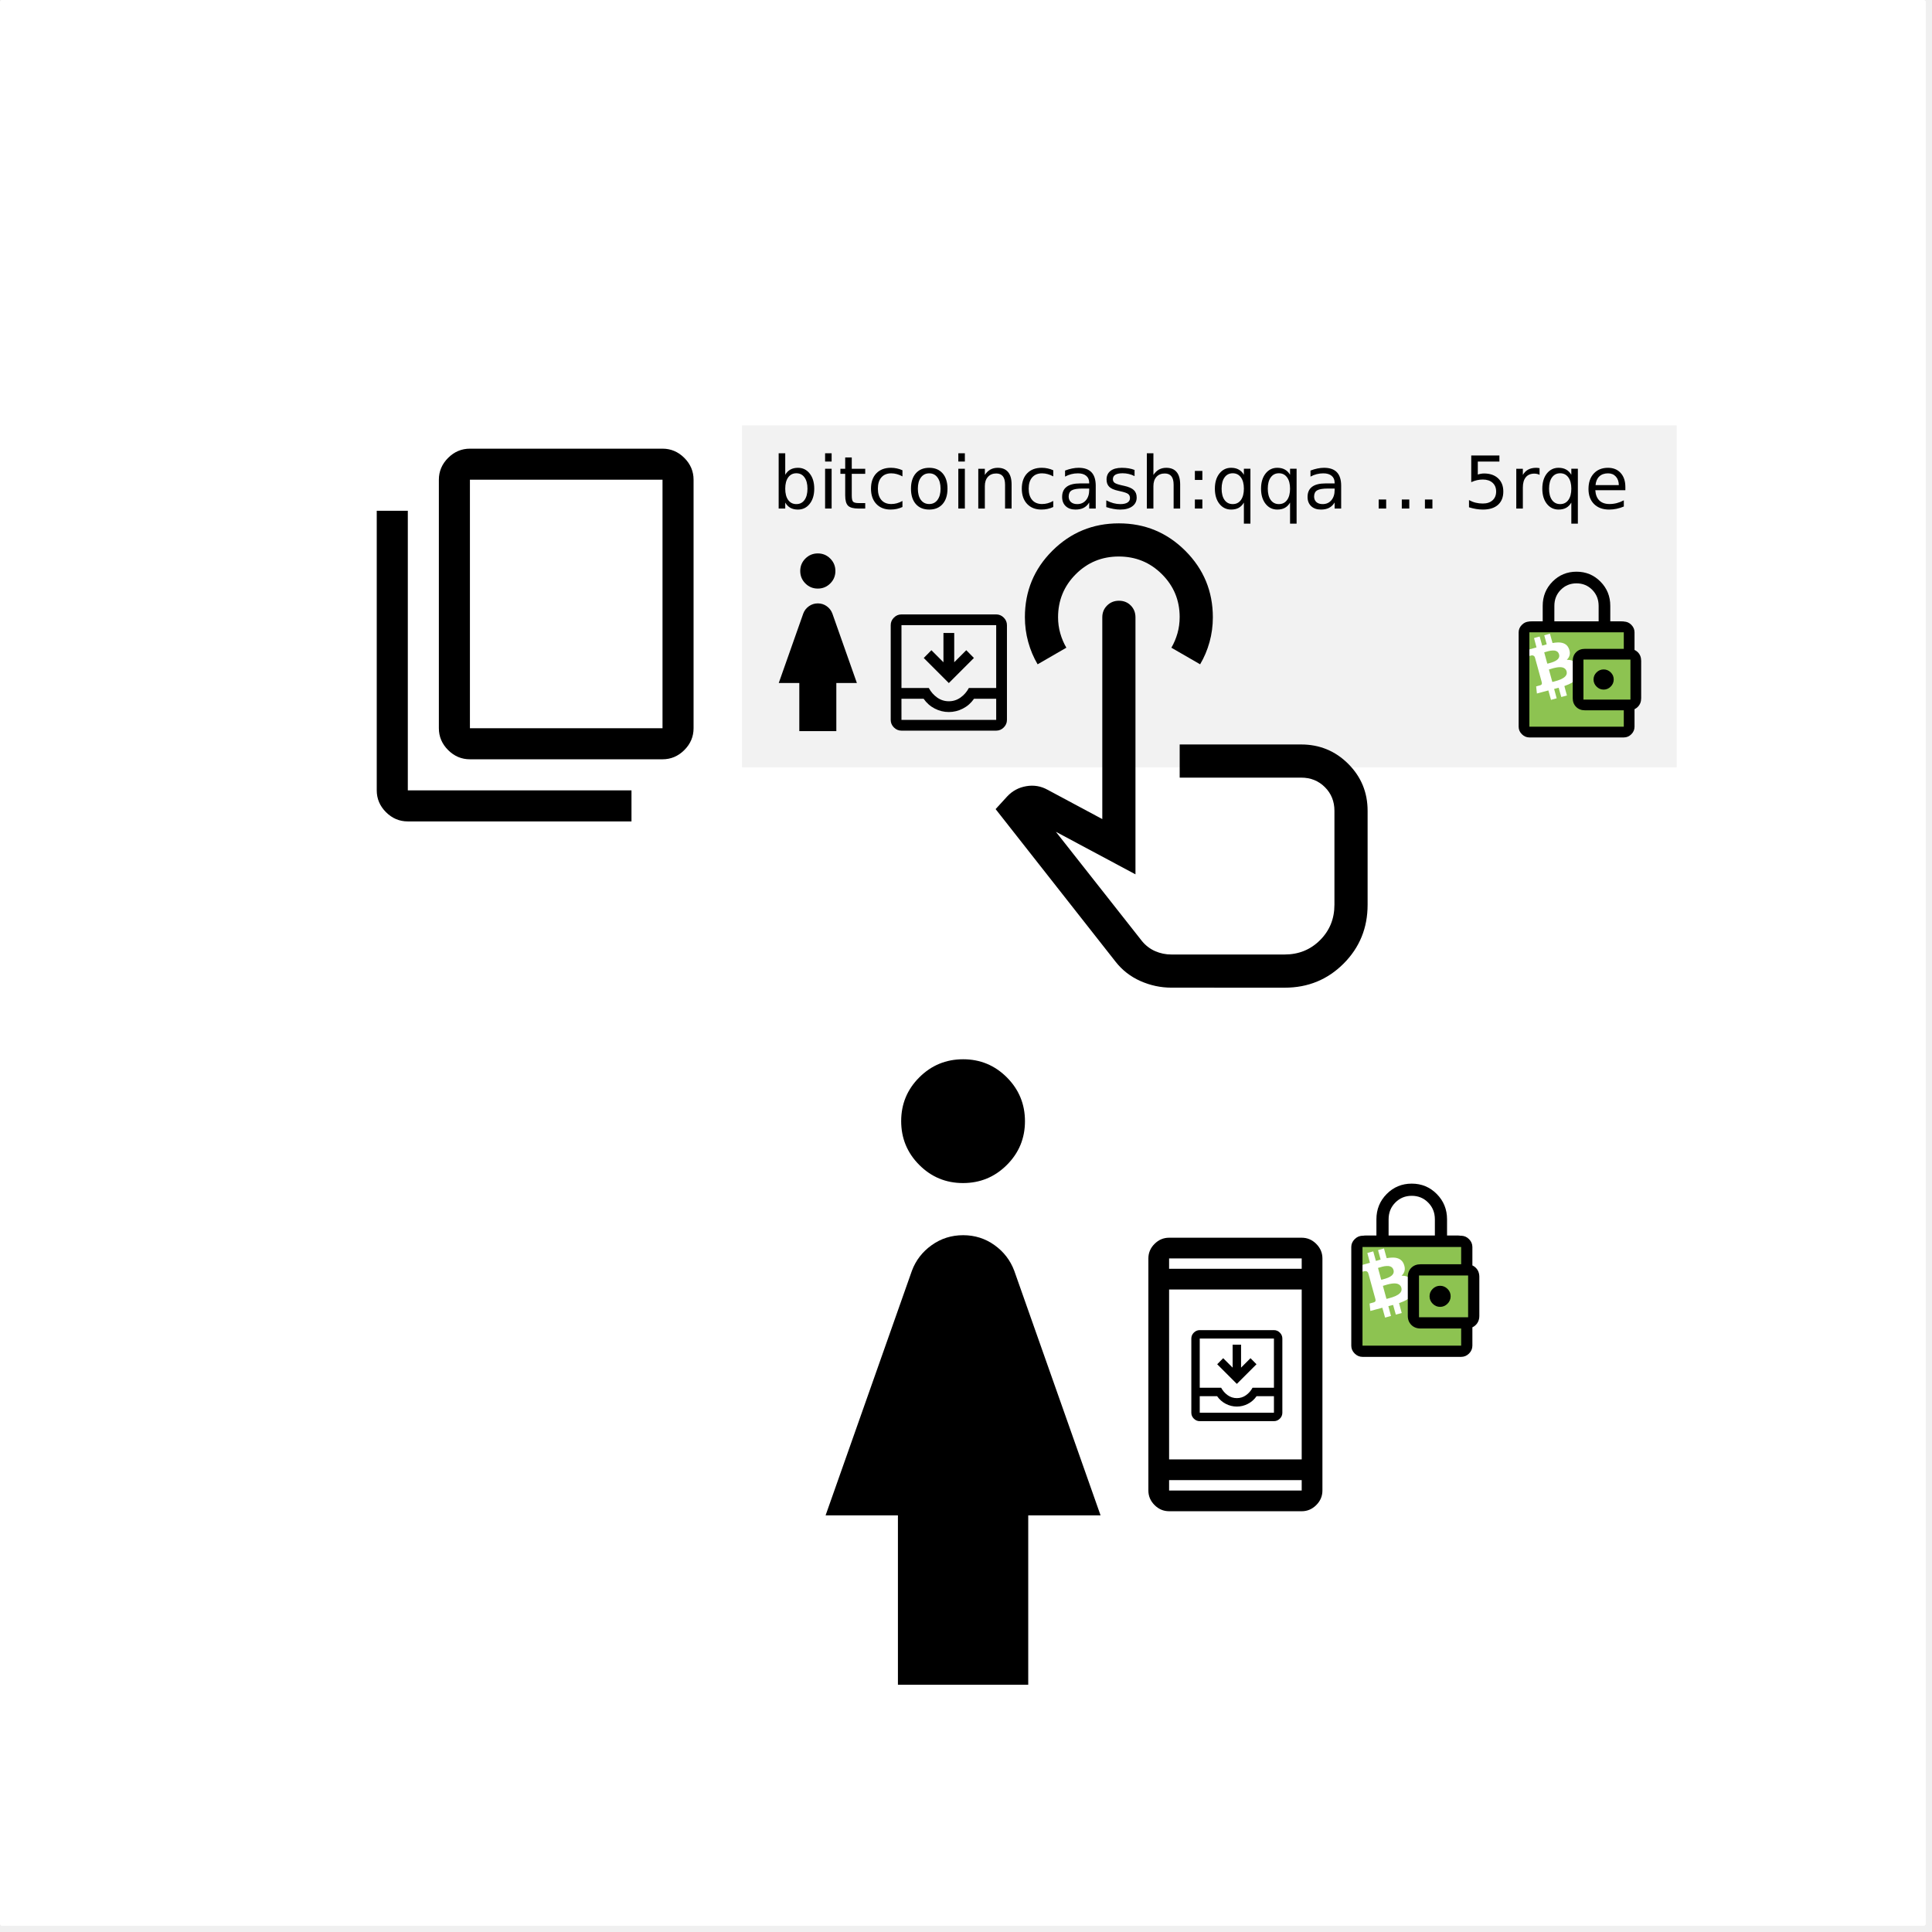
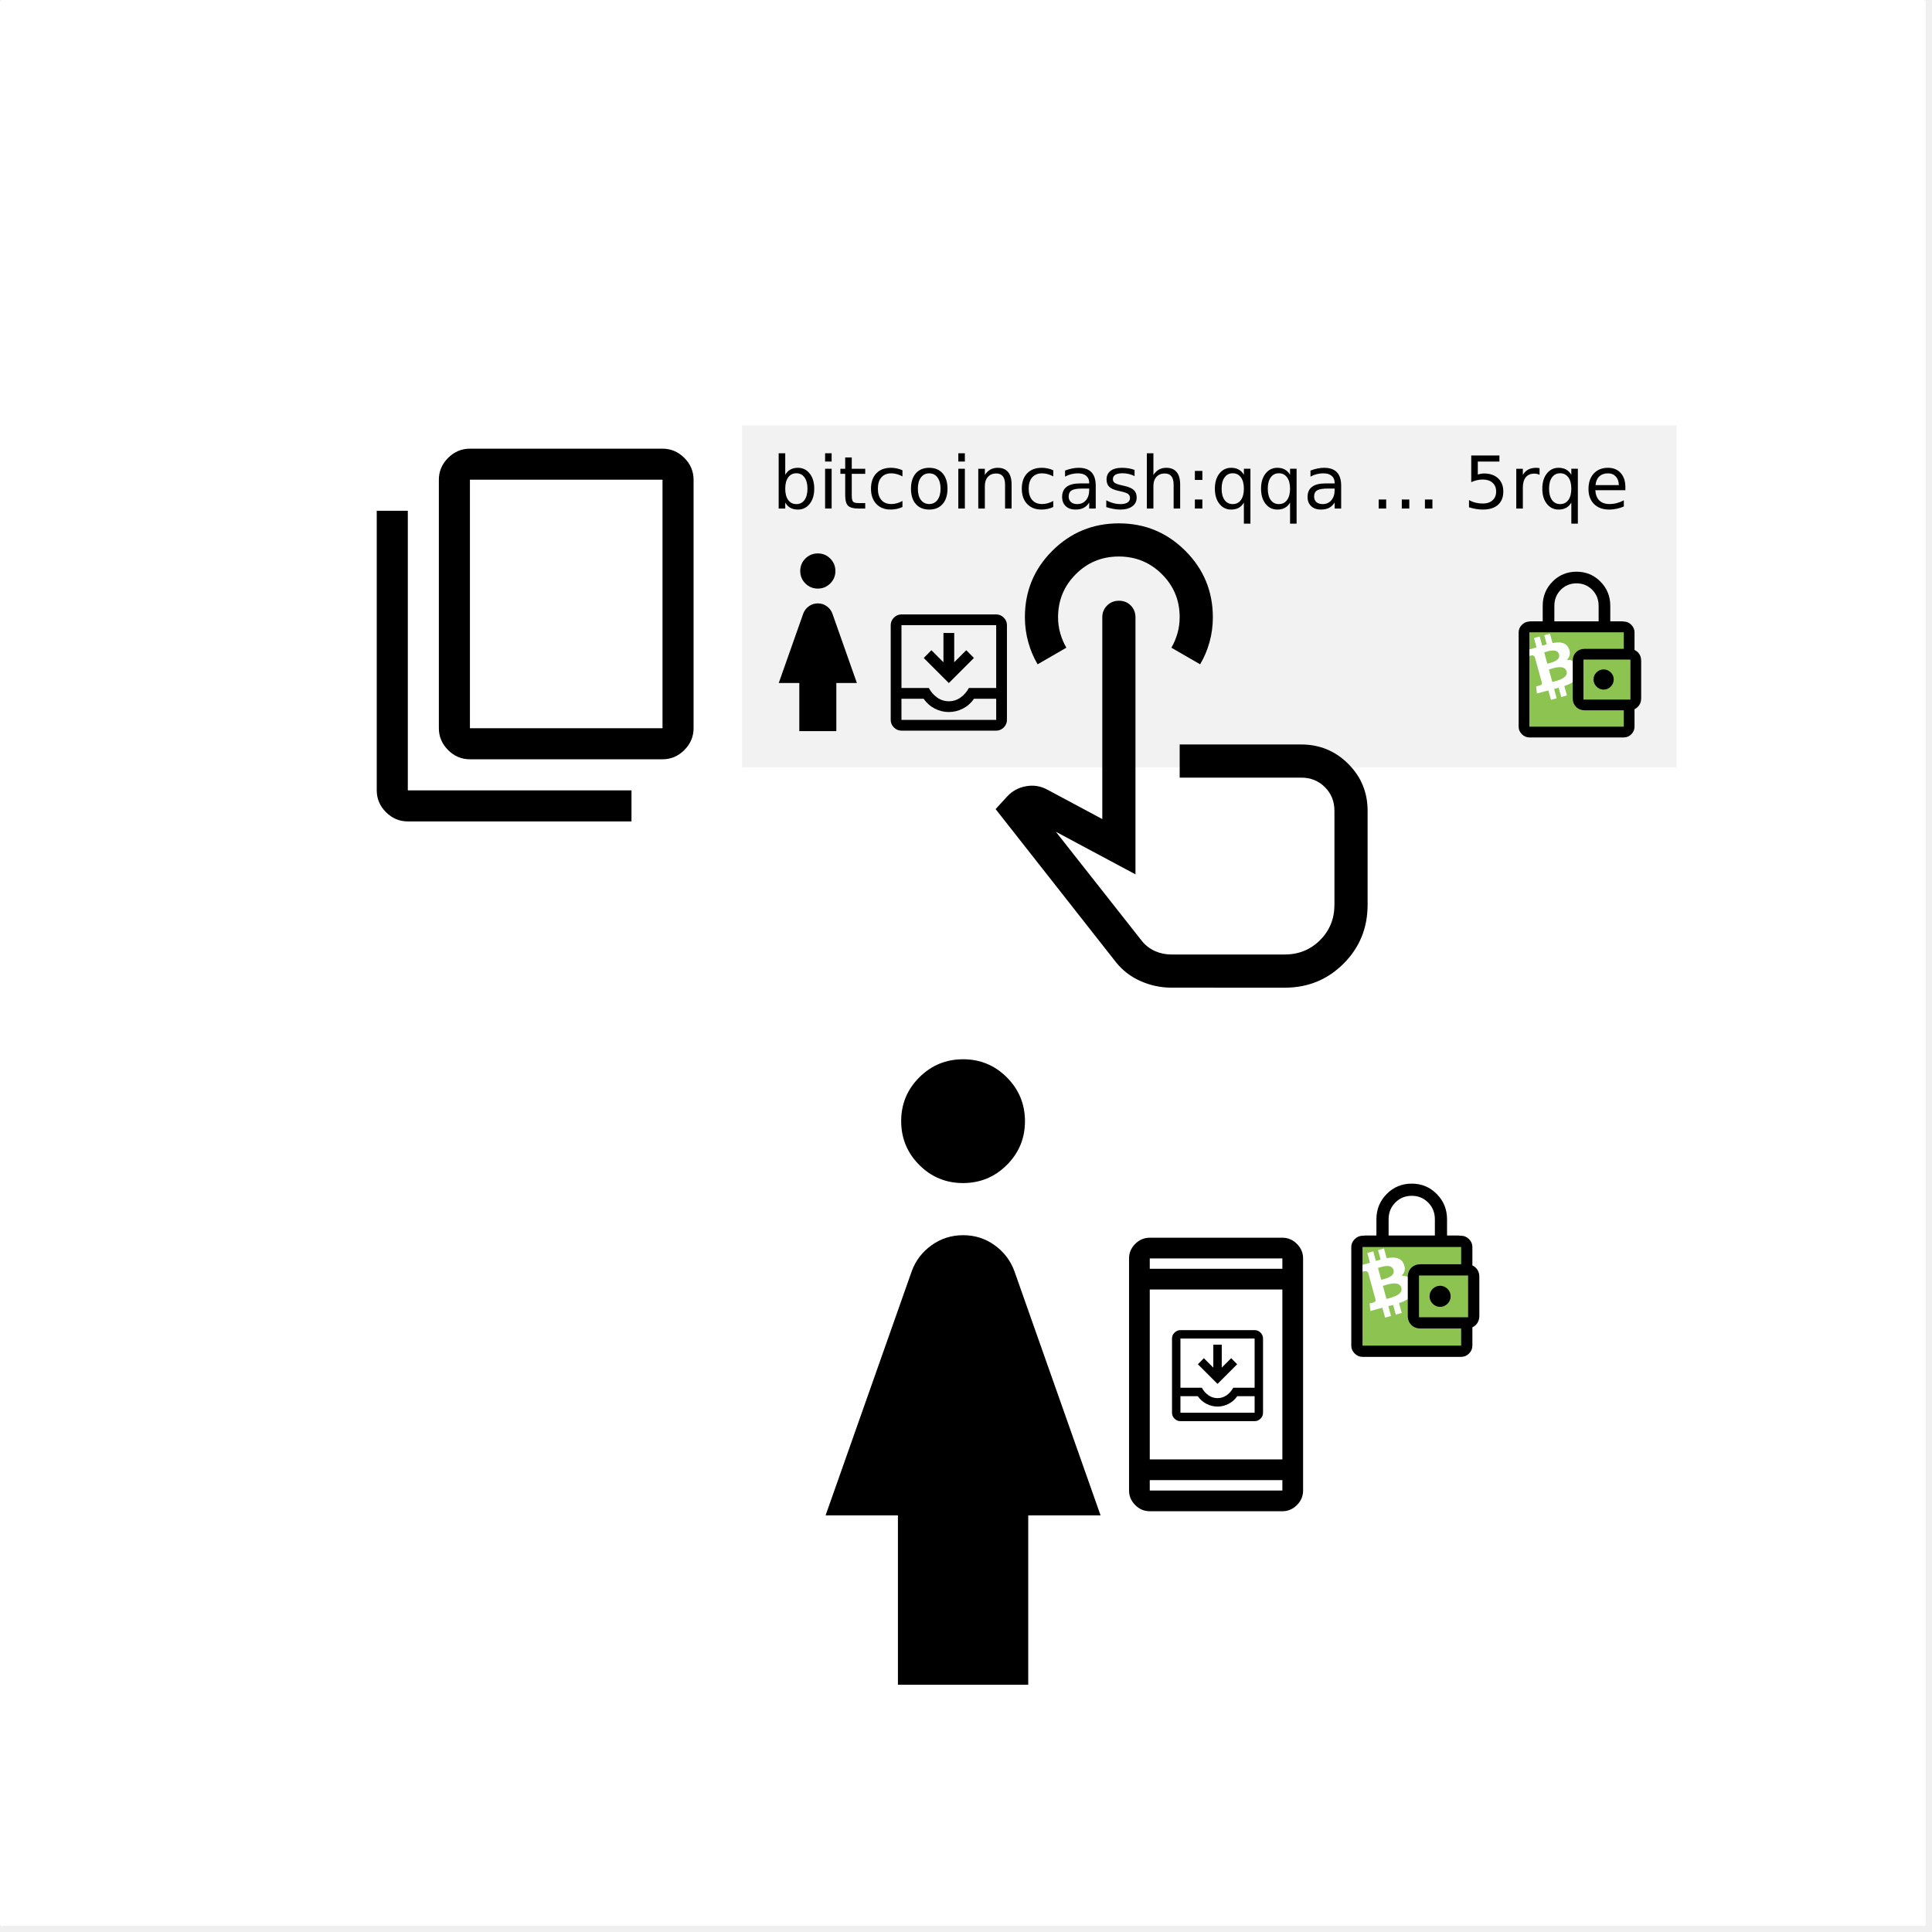
<svg xmlns="http://www.w3.org/2000/svg" width="400" height="400" version="1.1" viewBox="0 0 105.83 105.83" id="svg8538">
  <defs id="defs8542" />
  <rect style="display:inline;fill:#ffffff;fill-opacity:1;stroke:none;stroke-width:0.342;stroke-linejoin:round;stroke-miterlimit:4;stroke-dasharray:none;stroke-dashoffset:7.35;stroke-opacity:1" id="rect49606" width="105.488" height="105.488" x="0" y="0" ry="0.133" />
  <rect width="105.49" height="105.49" ry=".133" fill="#fff" id="rect8462" style="fill:#ffffff" />
  <rect style="fill:#f2f2f2;stroke:none;stroke-width:0.218;stroke-linejoin:round;stroke-dashoffset:7.35;stroke-opacity:0.722" id="rect900" width="51.198" height="18.734" x="40.646" y="23.299" />
  <path d="m52.751 64.805q-1.406 0-2.397-0.994-0.99-0.994-0.99-2.4t0.994-2.397q0.994-0.99 2.4-0.99t2.397 0.994q0.99 0.994 0.99 2.4 0 1.406-0.994 2.397-0.994 0.99-2.4 0.99zm-3.565 27.481v-9.279h-3.962l4.729-13.401q0.321-0.857 1.084-1.401 0.763-0.544 1.722-0.544 0.959 0 1.718 0.544 0.758 0.544 1.08 1.401l4.729 13.401h-3.962v9.279z" stroke-width=".054" id="path8478" />
-   <path d="m 64.04,82.781 q -0.46,0 -0.797,-0.338 -0.338,-0.338 -0.338,-0.797 V 68.934 q 0,-0.46 0.338,-0.797 0.338,-0.338 0.797,-0.338 h 7.264 q 0.46,0 0.797,0.338 0.338,0.338 0.338,0.797 v 12.713 q 0,0.46 -0.338,0.797 -0.338,0.338 -0.797,0.338 z m 0,-1.703 v 0.568 h 7.264 v -0.568 z m 0,-1.135 h 7.264 v -9.308 h -7.264 z m 0,-10.443 h 7.264 v -0.568 h -7.264 z m 0,0 v -0.568 z m 0,11.578 v 0.568 z" stroke-width="0.801" id="path8480" />
-   <path d="m 65.719,77.847 q -0.187,0 -0.324,-0.137 -0.137,-0.137 -0.137,-0.324 v -4.064 q 0,-0.187 0.137,-0.324 0.137,-0.137 0.324,-0.137 h 4.064 q 0.187,0 0.324,0.137 0.137,0.137 0.137,0.324 v 4.064 q 0,0.187 -0.137,0.324 -0.137,0.137 -0.324,0.137 z m 0,-0.462 h 4.064 v -0.905 h -0.951 q -0.189,0.272 -0.477,0.42 -0.287,0.148 -0.604,0.148 -0.316,0 -0.604,-0.148 -0.287,-0.148 -0.477,-0.42 h -0.951 z m 2.033,-0.799 q 0.276,0 0.5,-0.159 0.224,-0.159 0.358,-0.409 h 1.173 v -2.697 h -4.064 v 2.697 h 1.173 q 0.134,0.249 0.359,0.409 0.225,0.159 0.501,0.159 z m -0.001,-0.78 -1.076,-1.076 0.328,-0.332 0.517,0.517 v -1.256 h 0.462 v 1.256 l 0.517,-0.517 0.328,0.332 z m -2.032,1.579 h 4.064 z" stroke-width="0.007" id="path8530" />
+   <path d="m 62.981,82.781 q -0.46,0 -0.797,-0.338 -0.338,-0.338 -0.338,-0.797 V 68.934 q 0,-0.46 0.338,-0.797 0.338,-0.338 0.797,-0.338 h 7.264 q 0.46,0 0.797,0.338 0.338,0.338 0.338,0.797 v 12.713 q 0,0.46 -0.338,0.797 -0.338,0.338 -0.797,0.338 z m 0,-1.703 v 0.568 h 7.264 v -0.568 z m 0,-1.135 h 7.264 v -9.308 h -7.264 z m 0,-10.443 h 7.264 v -0.568 h -7.264 z m 0,0 v -0.568 z m 0,11.578 v 0.568 z" stroke-width="0.801" id="path8480" />
+   <path d="m 64.661,77.847 q -0.187,0 -0.324,-0.137 -0.137,-0.137 -0.137,-0.324 v -4.064 q 0,-0.187 0.137,-0.324 0.137,-0.137 0.324,-0.137 h 4.064 q 0.187,0 0.324,0.137 0.137,0.137 0.137,0.324 v 4.064 q 0,0.187 -0.137,0.324 -0.137,0.137 -0.324,0.137 z m 0,-0.462 h 4.064 v -0.905 h -0.951 q -0.189,0.272 -0.477,0.42 -0.287,0.148 -0.604,0.148 -0.316,0 -0.604,-0.148 -0.287,-0.148 -0.477,-0.42 h -0.951 z m 2.033,-0.799 q 0.276,0 0.5,-0.159 0.224,-0.159 0.358,-0.409 h 1.173 v -2.697 h -4.064 v 2.697 h 1.173 q 0.134,0.249 0.359,0.409 0.225,0.159 0.501,0.159 z m -0.001,-0.78 -1.076,-1.076 0.328,-0.332 0.517,0.517 v -1.256 h 0.462 v 1.256 l 0.517,-0.517 0.328,0.332 z m -2.032,1.579 h 4.064 z" stroke-width="0.007" id="path8530" />
  <path d="m 25.741,41.592 q -0.689,0 -1.195,-0.506 -0.506,-0.506 -0.506,-1.195 v -13.613 q 0,-0.689 0.506,-1.195 0.506,-0.506 1.195,-0.506 h 10.55 q 0.689,0 1.195,0.506 0.506,0.506 0.506,1.195 v 13.613 q 0,0.689 -0.506,1.195 -0.506,0.506 -1.195,0.506 z m 0,-1.702 h 10.55 v -13.613 h -10.55 z m -3.403,5.105 q -0.689,0 -1.195,-0.506 -0.506,-0.506 -0.506,-1.195 v -15.315 h 1.702 v 15.315 h 12.252 v 1.702 z m 3.403,-5.105 v -13.613 z" stroke-width="0.026" id="path8536" />
  <g id="g9985-3" transform="matrix(0.3960836,0,0,0.3960836,26.78516,60.85331)">
    <g id="g9973-6">
      <path d="m 124.414,17.231 h 6.4 v -2.24 c 0,-0.921 -0.309,-1.692 -0.926,-2.316 -0.618,-0.623 -1.375,-0.935 -2.273,-0.935 -0.898,0 -1.656,0.312 -2.273,0.935 -0.618,0.623 -0.926,1.395 -0.926,2.316 z m 4.581,14.045 h -7.781 c -0.443,0 -0.835,-0.17 -1.175,-0.509 -0.34,-0.34 -0.509,-0.731 -0.509,-1.175 V 18.915 c 0,-0.443 0.17,-0.835 0.509,-1.175 0.34,-0.34 0.731,-0.509 1.175,-0.509 h 1.516 v -2.24 c 0,-1.375 0.473,-2.542 1.419,-3.499 0.946,-0.957 2.101,-1.436 3.465,-1.436 1.364,0 2.519,0.479 3.465,1.436 0.946,0.957 1.419,2.123 1.419,3.499 v 2.24 h 1.516 c 0.443,0 0.835,0.17 1.175,0.509 0.34,0.34 0.509,0.731 0.509,1.175 v 1.903 c -0.247,-0.067 -0.504,-0.115 -0.77,-0.143 -0.267,-0.028 -0.571,-0.042 -0.914,-0.042 v -1.718 h -12.799 v 10.677 h 6.854 c 0.124,0.326 0.253,0.613 0.387,0.863 0.135,0.25 0.314,0.523 0.539,0.821 z m -7.781,-12.361 v 10.677 z" stroke-width="0.025" id="path26-1" />
    </g>
    <g transform="matrix(1.6027,0,0,1.6027,-11.12753,-76.26737)" id="g14-3-2">
      <g transform="matrix(0.00965946,0,0,0.00965946,80.69794,59.92945)" id="g58-6-7-9">
        <rect style="fill:#8dc351;fill-opacity:1;stroke-width:65.595;stroke-linejoin:round;stroke-dashoffset:7.35" id="rect3960-5-3" width="1000.355" height="963.94" x="116.863" y="-95.88" />
        <g transform="matrix(0.04188,0,0,0.04188,75.616,54.993)" fill="#8dc351" id="g52-2-9-1">
          <path d="m 7525,15989 c -349,-23 -745,-74 -1074,-139 -1411,-279 -2741,-944 -3806,-1903 -103,-94 -479,-466 -575,-572 -245,-266 -540,-648 -754,-974 -84,-128 -216,-339 -216,-346 0,-2 -17,-32 -38,-66 -48,-80 -130,-233 -220,-414 C 359,10611 82,9566 10,8445 -3,8240 -3,7750 10,7545 113,5935 655,4458 1610,3185 c 239,-319 428,-535 744,-850 286,-286 436,-420 706,-632 C 4666,442 6732,-162 8765,35 c 1734,169 3354,891 4645,2071 632,577 1156,1241 1589,2014 64,113 231,450 301,605 345,767 574,1625 659,2470 32,311 41,496 41,810 0,808 -118,1588 -356,2359 -526,1697 -1613,3186 -3064,4197 -1216,848 -2616,1332 -4135,1429 -181,11 -740,11 -920,-1 z" id="path50-9-2-9" />
        </g>
        <g transform="matrix(0.0610117,0,0,0.0610117,-103.8285,-229.3502)" fill="#ffffff" id="g56-1-2-4">
          <path d="m 7751,13046 c -6,-17 -62,-222 -127,-456 -195,-713 -262,-951 -266,-956 -3,-2 -398,103 -879,234 -481,131 -875,238 -877,237 -3,-3 -112,-1041 -112,-1071 0,-17 8,-23 33,-28 75,-14 558,-147 627,-172 101,-38 181,-113 204,-193 28,-95 21,-155 -43,-390 -33,-119 -139,-504 -236,-856 -97,-352 -239,-867 -315,-1145 -76,-278 -193,-703 -260,-945 -67,-242 -142,-514 -166,-605 -25,-91 -57,-185 -72,-210 -44,-77 -110,-138 -190,-177 -67,-34 -84,-38 -171,-41 -134,-6 -233,16 -734,162 -81,23 -120,30 -122,22 -7,-20 -247,-901 -249,-910 0,-4 87,-33 194,-62 107,-30 499,-138 870,-241 371,-102 678,-189 682,-192 4,-3 -81,-323 -188,-711 -107,-388 -192,-710 -190,-715 2,-6 28,-17 57,-24 30,-8 222,-61 428,-117 206,-57 376,-103 377,-101 1,1 88,315 193,697 106,382 194,696 196,698 2,2 137,-35 302,-83 164,-48 318,-92 343,-100 35,-10 44,-17 42,-31 -2,-11 -87,-320 -188,-689 -101,-368 -184,-674 -184,-680 0,-9 858,-250 865,-243 2,2 91,322 198,711 107,389 196,710 199,712 2,3 42,-2 89,-10 416,-74 899,-94 1184,-51 672,104 1078,440 1283,1061 196,592 97,1085 -302,1499 l -73,76 h 118 c 828,0 1344,393 1564,1190 130,470 135,910 15,1273 -41,126 -137,313 -218,427 -145,205 -419,444 -699,612 -277,166 -754,378 -1083,483 -30,10 -58,20 -62,24 -4,3 71,290 166,636 96,347 185,671 198,721 l 25,91 -426,117 c -234,64 -431,116 -436,116 -6,0 -98,-318 -204,-707 -107,-390 -195,-709 -196,-710 -1,-2 -143,35 -316,81 -173,46 -329,87 -346,91 -18,3 -33,12 -33,18 0,11 16,68 259,952 71,259 128,471 126,473 -1,1 -196,56 -433,121 l -431,118 z m 442,-2762 c 928,-243 1429,-470 1733,-785 93,-98 132,-151 179,-252 54,-113 70,-186 69,-317 0,-211 -79,-419 -214,-563 -317,-339 -883,-384 -1824,-143 -226,58 -696,197 -696,207 0,4 117,433 260,953 143,520 260,948 260,951 0,10 22,5 233,-51 z M 7391,7495 c 657,-172 1015,-321 1295,-540 97,-76 161,-145 225,-243 60,-91 87,-161 107,-277 19,-113 7,-234 -39,-369 -102,-305 -310,-473 -660,-532 -82,-13 -140,-16 -298,-11 -227,6 -400,32 -681,103 -171,42 -609,170 -618,179 -4,4 126,484 431,1588 24,87 46,147 53,147 6,0 90,-20 185,-45 z" fill="#ffffff" id="path54-2-8-7" />
        </g>
      </g>
      <path d="m 89.015,64.495 q 0.368,0 0.639,-0.271 0.271,-0.271 0.271,-0.643 0,-0.373 -0.271,-0.639 -0.271,-0.266 -0.639,-0.266 -0.368,0 -0.639,0.266 -0.271,0.266 -0.271,0.639 0,0.372 0.271,0.643 0.271,0.271 0.639,0.271 z m -6.696,2.835 v 0.513 -8.514 z m 0,1.48 q -0.382,0 -0.675,-0.288 -0.293,-0.288 -0.293,-0.68 v -8.514 q 0,-0.382 0.293,-0.675 0.293,-0.293 0.675,-0.293 h 8.514 q 0.392,0 0.68,0.293 0.288,0.293 0.288,0.675 v 1.78 h -0.968 v -1.78 h -8.514 v 8.514 h 8.514 v -1.771 h 0.968 v 1.771 q 0,0.392 -0.288,0.68 -0.288,0.288 -0.68,0.288 z m 5.012,-2.448 q -0.489,0 -0.796,-0.307 -0.307,-0.307 -0.307,-0.786 v -3.357 q 0,-0.489 0.307,-0.791 0.307,-0.302 0.796,-0.302 h 3.967 q 0.489,0 0.796,0.302 0.307,0.302 0.307,0.791 v 3.357 q 0,0.479 -0.307,0.786 -0.307,0.307 -0.796,0.307 z m 4.102,-0.968 v -3.609 h -4.238 v 3.609 z" stroke-width="0.015" id="path12-9-8" />
    </g>
  </g>
  <path d="m 44.797,32.241 q -0.4,0 -0.681,-0.282 -0.281,-0.282 -0.281,-0.682 0,-0.4 0.282,-0.681 0.282,-0.281 0.682,-0.281 0.4,0 0.681,0.282 0.281,0.282 0.281,0.682 0,0.4 -0.282,0.681 -0.282,0.281 -0.682,0.281 z m -1.013,7.809 V 37.413 h -1.126 l 1.344,-3.808 q 0.091,-0.243 0.308,-0.398 0.217,-0.155 0.489,-0.155 0.273,0 0.488,0.155 0.216,0.155 0.307,0.398 l 1.344,3.808 h -1.126 v 2.637 z" stroke-width="0.015" id="path8466-2" />
  <path d="m 49.38,40.023 q -0.239,0 -0.414,-0.175 -0.175,-0.175 -0.175,-0.414 v -5.189 q 0,-0.239 0.175,-0.414 0.175,-0.175 0.414,-0.175 h 5.189 q 0.239,0 0.414,0.175 0.175,0.175 0.175,0.414 v 5.189 q 0,0.239 -0.175,0.414 -0.175,0.175 -0.414,0.175 z m 0,-0.59 h 5.189 v -1.156 h -1.215 q -0.242,0.348 -0.609,0.537 -0.367,0.189 -0.771,0.189 -0.404,0 -0.771,-0.189 -0.367,-0.189 -0.609,-0.537 h -1.215 z m 2.596,-1.02 q 0.352,0 0.638,-0.203 0.286,-0.203 0.457,-0.522 h 1.498 v -3.444 h -5.189 v 3.444 h 1.498 q 0.171,0.318 0.458,0.522 0.287,0.203 0.64,0.203 z m -0.001,-0.997 -1.374,-1.374 0.419,-0.425 0.66,0.66 v -1.604 h 0.59 v 1.604 l 0.66,-0.66 0.419,0.425 z m -2.595,2.017 h 5.189 z" stroke-width="0.009" id="path8534-0" />
  <g id="g9985-6" transform="matrix(0.3789665,0,0,0.3789665,37.9948,27.50506)">
    <g id="g9973-8">
      <path d="m 124.414,17.231 h 6.4 v -2.24 c 0,-0.921 -0.309,-1.692 -0.926,-2.316 -0.618,-0.623 -1.375,-0.935 -2.273,-0.935 -0.898,0 -1.656,0.312 -2.273,0.935 -0.618,0.623 -0.926,1.395 -0.926,2.316 z m 4.581,14.045 h -7.781 c -0.443,0 -0.835,-0.17 -1.175,-0.509 -0.34,-0.34 -0.509,-0.731 -0.509,-1.175 V 18.915 c 0,-0.443 0.17,-0.835 0.509,-1.175 0.34,-0.34 0.731,-0.509 1.175,-0.509 h 1.516 v -2.24 c 0,-1.375 0.473,-2.542 1.419,-3.499 0.946,-0.957 2.101,-1.436 3.465,-1.436 1.364,0 2.519,0.479 3.465,1.436 0.946,0.957 1.419,2.123 1.419,3.499 v 2.24 h 1.516 c 0.443,0 0.835,0.17 1.175,0.509 0.34,0.34 0.509,0.731 0.509,1.175 v 1.903 c -0.247,-0.067 -0.504,-0.115 -0.77,-0.143 -0.267,-0.028 -0.571,-0.042 -0.914,-0.042 v -1.718 h -12.799 v 10.677 h 6.854 c 0.124,0.326 0.253,0.613 0.387,0.863 0.135,0.25 0.314,0.523 0.539,0.821 z m -7.781,-12.361 v 10.677 z" stroke-width="0.025" id="path26-9" />
    </g>
    <g transform="matrix(1.6027,0,0,1.6027,-11.12753,-76.26737)" id="g14-3-9">
      <g transform="matrix(0.00965946,0,0,0.00965946,80.69794,59.92945)" id="g58-6-7-2">
        <rect style="fill:#8dc351;fill-opacity:1;stroke-width:65.595;stroke-linejoin:round;stroke-dashoffset:7.35" id="rect3960-5-6" width="1000.355" height="963.94" x="116.863" y="-95.88" />
        <g transform="matrix(0.04188,0,0,0.04188,75.616,54.993)" fill="#8dc351" id="g52-2-9-6">
          <path d="m 7525,15989 c -349,-23 -745,-74 -1074,-139 -1411,-279 -2741,-944 -3806,-1903 -103,-94 -479,-466 -575,-572 -245,-266 -540,-648 -754,-974 -84,-128 -216,-339 -216,-346 0,-2 -17,-32 -38,-66 -48,-80 -130,-233 -220,-414 C 359,10611 82,9566 10,8445 -3,8240 -3,7750 10,7545 113,5935 655,4458 1610,3185 c 239,-319 428,-535 744,-850 286,-286 436,-420 706,-632 C 4666,442 6732,-162 8765,35 c 1734,169 3354,891 4645,2071 632,577 1156,1241 1589,2014 64,113 231,450 301,605 345,767 574,1625 659,2470 32,311 41,496 41,810 0,808 -118,1588 -356,2359 -526,1697 -1613,3186 -3064,4197 -1216,848 -2616,1332 -4135,1429 -181,11 -740,11 -920,-1 z" id="path50-9-2-4" />
        </g>
        <g transform="matrix(0.0610117,0,0,0.0610117,-103.8285,-229.3502)" fill="#ffffff" id="g56-1-2-9">
          <path d="m 7751,13046 c -6,-17 -62,-222 -127,-456 -195,-713 -262,-951 -266,-956 -3,-2 -398,103 -879,234 -481,131 -875,238 -877,237 -3,-3 -112,-1041 -112,-1071 0,-17 8,-23 33,-28 75,-14 558,-147 627,-172 101,-38 181,-113 204,-193 28,-95 21,-155 -43,-390 -33,-119 -139,-504 -236,-856 -97,-352 -239,-867 -315,-1145 -76,-278 -193,-703 -260,-945 -67,-242 -142,-514 -166,-605 -25,-91 -57,-185 -72,-210 -44,-77 -110,-138 -190,-177 -67,-34 -84,-38 -171,-41 -134,-6 -233,16 -734,162 -81,23 -120,30 -122,22 -7,-20 -247,-901 -249,-910 0,-4 87,-33 194,-62 107,-30 499,-138 870,-241 371,-102 678,-189 682,-192 4,-3 -81,-323 -188,-711 -107,-388 -192,-710 -190,-715 2,-6 28,-17 57,-24 30,-8 222,-61 428,-117 206,-57 376,-103 377,-101 1,1 88,315 193,697 106,382 194,696 196,698 2,2 137,-35 302,-83 164,-48 318,-92 343,-100 35,-10 44,-17 42,-31 -2,-11 -87,-320 -188,-689 -101,-368 -184,-674 -184,-680 0,-9 858,-250 865,-243 2,2 91,322 198,711 107,389 196,710 199,712 2,3 42,-2 89,-10 416,-74 899,-94 1184,-51 672,104 1078,440 1283,1061 196,592 97,1085 -302,1499 l -73,76 h 118 c 828,0 1344,393 1564,1190 130,470 135,910 15,1273 -41,126 -137,313 -218,427 -145,205 -419,444 -699,612 -277,166 -754,378 -1083,483 -30,10 -58,20 -62,24 -4,3 71,290 166,636 96,347 185,671 198,721 l 25,91 -426,117 c -234,64 -431,116 -436,116 -6,0 -98,-318 -204,-707 -107,-390 -195,-709 -196,-710 -1,-2 -143,35 -316,81 -173,46 -329,87 -346,91 -18,3 -33,12 -33,18 0,11 16,68 259,952 71,259 128,471 126,473 -1,1 -196,56 -433,121 l -431,118 z m 442,-2762 c 928,-243 1429,-470 1733,-785 93,-98 132,-151 179,-252 54,-113 70,-186 69,-317 0,-211 -79,-419 -214,-563 -317,-339 -883,-384 -1824,-143 -226,58 -696,197 -696,207 0,4 117,433 260,953 143,520 260,948 260,951 0,10 22,5 233,-51 z M 7391,7495 c 657,-172 1015,-321 1295,-540 97,-76 161,-145 225,-243 60,-91 87,-161 107,-277 19,-113 7,-234 -39,-369 -102,-305 -310,-473 -660,-532 -82,-13 -140,-16 -298,-11 -227,6 -400,32 -681,103 -171,42 -609,170 -618,179 -4,4 126,484 431,1588 24,87 46,147 53,147 6,0 90,-20 185,-45 z" fill="#ffffff" id="path54-2-8-5" />
        </g>
      </g>
      <path d="m 89.015,64.495 q 0.368,0 0.639,-0.271 0.271,-0.271 0.271,-0.643 0,-0.373 -0.271,-0.639 -0.271,-0.266 -0.639,-0.266 -0.368,0 -0.639,0.266 -0.271,0.266 -0.271,0.639 0,0.372 0.271,0.643 0.271,0.271 0.639,0.271 z m -6.696,2.835 v 0.513 -8.514 z m 0,1.48 q -0.382,0 -0.675,-0.288 -0.293,-0.288 -0.293,-0.68 v -8.514 q 0,-0.382 0.293,-0.675 0.293,-0.293 0.675,-0.293 h 8.514 q 0.392,0 0.68,0.293 0.288,0.293 0.288,0.675 v 1.78 h -0.968 v -1.78 h -8.514 v 8.514 h 8.514 v -1.771 h 0.968 v 1.771 q 0,0.392 -0.288,0.68 -0.288,0.288 -0.68,0.288 z m 5.012,-2.448 q -0.489,0 -0.796,-0.307 -0.307,-0.307 -0.307,-0.786 v -3.357 q 0,-0.489 0.307,-0.791 0.307,-0.302 0.796,-0.302 h 3.967 q 0.489,0 0.796,0.302 0.307,0.302 0.307,0.791 v 3.357 q 0,0.479 -0.307,0.786 -0.307,0.307 -0.796,0.307 z m 4.102,-0.968 v -3.609 h -4.238 v 3.609 z" stroke-width="0.015" id="path12-9-0" />
    </g>
  </g>
  <g stroke-width="0.265" aria-label="bitcoincash:qqa ... 5rqe" id="g52" transform="matrix(0.4706196,0,0,0.4706196,40.82778,-3.899453)">
    <path d="m 7.232,65.166 q 0,-0.839 -0.347,-1.315 -0.343,-0.48 -0.947,-0.48 -0.604,0 -0.951,0.48 -0.343,0.475 -0.343,1.315 0,0.839 0.343,1.319 0.347,0.475 0.951,0.475 0.604,0 0.947,-0.475 Q 7.232,66.005 7.232,65.166 Z m -2.588,-1.616 q 0.24,-0.413 0.604,-0.612 0.368,-0.203 0.876,-0.203 0.843,0 1.368,0.67 0.529,0.67 0.529,1.761 0,1.091 -0.529,1.761 -0.525,0.67 -1.368,0.67 -0.508,0 -0.876,-0.198 -0.364,-0.203 -0.604,-0.616 v 0.695 H 3.879 v -6.433 H 4.644 Z" id="path8" />
    <path d="m 9.283,62.846 h 0.761 v 4.63 H 9.283 Z m 0,-1.802 h 0.761 v 0.963 H 9.283 Z" id="path10" />
    <path d="m 12.387,61.532 v 1.315 h 1.567 v 0.591 H 12.387 v 2.514 q 0,0.566 0.153,0.728 0.157,0.161 0.633,0.161 h 0.781 v 0.637 h -0.781 q -0.881,0 -1.215,-0.327 -0.335,-0.331 -0.335,-1.199 v -2.514 h -0.558 v -0.591 h 0.558 v -1.315 z" id="path12" />
    <path d="m 18.287,63.024 v 0.711 q -0.322,-0.178 -0.649,-0.265 -0.322,-0.091 -0.653,-0.091 -0.74,0 -1.149,0.471 -0.409,0.467 -0.409,1.315 0,0.847 0.409,1.319 0.409,0.467 1.149,0.467 0.331,0 0.653,-0.087 0.327,-0.091 0.649,-0.269 v 0.703 q -0.318,0.149 -0.661,0.223 -0.339,0.074 -0.723,0.074 -1.046,0 -1.662,-0.657 -0.616,-0.657 -0.616,-1.774 0,-1.133 0.62,-1.782 0.624,-0.649 1.707,-0.649 0.351,0 0.686,0.074 0.335,0.07 0.649,0.215 z" id="path14" />
    <path d="m 21.404,63.38 q -0.612,0 -0.967,0.48 -0.356,0.475 -0.356,1.306 0,0.831 0.351,1.31 0.356,0.475 0.972,0.475 0.608,0 0.963,-0.48 0.356,-0.48 0.356,-1.306 0,-0.823 -0.356,-1.302 -0.356,-0.484 -0.963,-0.484 z m 0,-0.645 q 0.992,0 1.559,0.645 0.566,0.645 0.566,1.786 0,1.137 -0.566,1.786 -0.566,0.645 -1.559,0.645 -0.996,0 -1.563,-0.645 -0.562,-0.649 -0.562,-1.786 0,-1.141 0.562,-1.786 0.566,-0.645 1.563,-0.645 z" id="path16" />
    <path d="m 24.79,62.846 h 0.761 v 4.63 H 24.79 Z m 0,-1.802 h 0.761 v 0.963 H 24.79 Z" id="path18" />
    <path d="m 30.991,64.682 v 2.795 h -0.761 v -2.77 q 0,-0.657 -0.256,-0.984 -0.256,-0.327 -0.769,-0.327 -0.616,0 -0.972,0.393 -0.356,0.393 -0.356,1.071 v 2.617 H 27.113 v -4.63 h 0.765 v 0.719 q 0.273,-0.418 0.641,-0.624 0.372,-0.207 0.856,-0.207 0.798,0 1.207,0.496 0.409,0.492 0.409,1.451 z" id="path20" />
    <path d="m 35.84,63.024 v 0.711 q -0.322,-0.178 -0.649,-0.265 -0.322,-0.091 -0.653,-0.091 -0.74,0 -1.149,0.471 -0.409,0.467 -0.409,1.315 0,0.847 0.409,1.319 0.409,0.467 1.149,0.467 0.331,0 0.653,-0.087 0.327,-0.091 0.649,-0.269 v 0.703 q -0.318,0.149 -0.661,0.223 -0.339,0.074 -0.723,0.074 -1.046,0 -1.662,-0.657 -0.616,-0.657 -0.616,-1.774 0,-1.133 0.62,-1.782 0.624,-0.649 1.707,-0.649 0.351,0 0.686,0.074 0.335,0.07 0.649,0.215 z" id="path22" />
    <path d="m 39.267,65.149 q -0.922,0 -1.277,0.211 -0.355,0.211 -0.356,0.719 0,0.405 0.265,0.645 0.269,0.236 0.728,0.236 0.633,0 1.013,-0.446 0.384,-0.451 0.384,-1.195 v -0.17 z m 1.517,-0.314 v 2.642 h -0.761 v -0.703 q -0.26,0.422 -0.649,0.624 -0.389,0.198 -0.951,0.198 -0.711,0 -1.133,-0.397 -0.418,-0.401 -0.418,-1.071 0,-0.781 0.521,-1.178 0.525,-0.397 1.563,-0.397 h 1.067 v -0.074 q 0,-0.525 -0.347,-0.81 -0.343,-0.289 -0.967,-0.289 -0.397,0 -0.773,0.095 -0.376,0.095 -0.723,0.285 v -0.703 q 0.418,-0.161 0.81,-0.24 0.393,-0.083 0.765,-0.083 1.005,0 1.501,0.521 0.496,0.521 0.496,1.579 z" id="path24" />
    <path d="m 45.303,62.983 v 0.719 q -0.322,-0.165 -0.67,-0.248 -0.347,-0.083 -0.719,-0.083 -0.566,0 -0.852,0.174 -0.281,0.174 -0.281,0.521 0,0.265 0.203,0.418 0.203,0.149 0.814,0.285 l 0.26,0.058 q 0.81,0.174 1.149,0.492 0.343,0.314 0.343,0.881 0,0.645 -0.513,1.021 -0.508,0.376 -1.401,0.376 -0.372,0 -0.777,-0.074 -0.401,-0.07 -0.847,-0.215 v -0.785 q 0.422,0.219 0.831,0.331 0.409,0.107 0.81,0.107 0.537,0 0.827,-0.182 0.289,-0.186 0.289,-0.521 0,-0.31 -0.211,-0.475 -0.207,-0.165 -0.914,-0.318 l -0.265,-0.062 q -0.707,-0.149 -1.021,-0.455 -0.314,-0.31 -0.314,-0.847 0,-0.653 0.463,-1.009 0.463,-0.356 1.315,-0.356 0.422,0 0.794,0.062 0.372,0.062 0.686,0.186 z" id="path26-4" />
    <path d="m 50.611,64.682 v 2.795 h -0.761 v -2.77 q 0,-0.657 -0.256,-0.984 -0.256,-0.327 -0.769,-0.327 -0.616,0 -0.972,0.393 -0.356,0.393 -0.356,1.071 v 2.617 h -0.765 v -6.433 H 47.498 v 2.522 q 0.273,-0.418 0.641,-0.624 0.372,-0.207 0.856,-0.207 0.798,0 1.207,0.496 0.409,0.492 0.409,1.451 z" id="path28" />
    <path d="m 52.323,66.426 h 0.872 v 1.05 H 52.323 Z m 0,-3.328 h 0.872 v 1.05 H 52.323 Z" id="path30" />
    <path d="m 55.436,65.166 q 0,0.839 0.343,1.319 0.347,0.475 0.951,0.475 0.604,0 0.951,-0.475 0.347,-0.48 0.347,-1.319 0,-0.839 -0.347,-1.315 -0.347,-0.48 -0.951,-0.48 -0.604,0 -0.951,0.48 Q 55.436,64.327 55.436,65.166 Z m 2.592,1.616 q -0.24,0.413 -0.608,0.616 -0.364,0.198 -0.876,0.198 -0.839,0 -1.368,-0.67 -0.525,-0.67 -0.525,-1.761 0,-1.091 0.525,-1.761 0.529,-0.67 1.368,-0.67 0.513,0 0.876,0.203 0.368,0.198 0.608,0.612 v -0.703 h 0.761 v 6.391 H 58.028 Z" id="path32" />
    <path d="m 60.81,65.166 q 0,0.839 0.343,1.319 0.347,0.475 0.951,0.475 0.604,0 0.951,-0.475 0.347,-0.48 0.347,-1.319 0,-0.839 -0.347,-1.315 -0.347,-0.48 -0.951,-0.48 -0.604,0 -0.951,0.48 Q 60.81,64.327 60.81,65.166 Z m 2.592,1.616 q -0.24,0.413 -0.608,0.616 -0.364,0.198 -0.876,0.198 -0.839,0 -1.368,-0.67 -0.525,-0.67 -0.525,-1.761 0,-1.091 0.525,-1.761 0.529,-0.67 1.368,-0.67 0.513,0 0.876,0.203 0.368,0.198 0.608,0.612 v -0.703 h 0.761 v 6.391 H 63.402 Z" id="path34" />
    <path d="m 67.834,65.149 q -0.922,0 -1.277,0.211 -0.355,0.211 -0.356,0.719 0,0.405 0.265,0.645 0.269,0.236 0.728,0.236 0.633,0 1.013,-0.446 0.384,-0.451 0.384,-1.195 v -0.17 z m 1.517,-0.314 v 2.642 h -0.761 v -0.703 q -0.26,0.422 -0.649,0.624 -0.389,0.198 -0.951,0.198 -0.711,0 -1.133,-0.397 -0.418,-0.401 -0.418,-1.071 0,-0.781 0.521,-1.178 0.525,-0.397 1.563,-0.397 h 1.067 v -0.074 q 0,-0.525 -0.347,-0.81 -0.343,-0.289 -0.967,-0.289 -0.397,0 -0.773,0.095 -0.376,0.095 -0.723,0.285 v -0.703 q 0.418,-0.161 0.81,-0.24 0.393,-0.083 0.765,-0.083 1.005,0 1.501,0.521 0.496,0.521 0.496,1.579 z" id="path36" />
    <path d="m 73.717,66.426 h 0.872 v 1.05 H 73.717 Z" id="path38" />
    <path d="m 76.408,66.426 h 0.872 v 1.05 H 76.408 Z" id="path40" />
    <path d="m 79.1,66.426 h 0.872 v 1.05 H 79.1 Z" id="path42" />
    <path d="m 84.491,61.304 h 3.278 v 0.703 h -2.514 v 1.513 q 0.182,-0.062 0.364,-0.091 0.182,-0.033 0.364,-0.033 1.034,0 1.637,0.566 0.604,0.566 0.604,1.534 0,0.996 -0.62,1.55 -0.62,0.55 -1.749,0.55 -0.389,0 -0.794,-0.066 -0.401,-0.066 -0.831,-0.198 v -0.839 q 0.372,0.203 0.769,0.302 0.397,0.099 0.839,0.099 0.715,0 1.133,-0.376 0.418,-0.376 0.418,-1.021 0,-0.645 -0.418,-1.021 -0.418,-0.376 -1.133,-0.376 -0.335,0 -0.67,0.074 -0.331,0.074 -0.678,0.232 z" id="path44" />
    <path d="m 92.445,63.557 q -0.128,-0.074 -0.281,-0.107 -0.149,-0.037 -0.331,-0.037 -0.645,0 -0.992,0.422 -0.343,0.418 -0.343,1.203 v 2.439 h -0.765 v -4.63 h 0.765 v 0.719 q 0.24,-0.422 0.624,-0.624 0.384,-0.207 0.934,-0.207 0.079,0 0.174,0.012 0.095,0.008 0.211,0.029 z" id="path46" />
    <path d="m 93.548,65.166 q 0,0.839 0.343,1.319 0.347,0.475 0.951,0.475 0.604,0 0.951,-0.475 0.347,-0.48 0.347,-1.319 0,-0.839 -0.347,-1.315 -0.347,-0.48 -0.951,-0.48 -0.604,0 -0.951,0.48 Q 93.548,64.327 93.548,65.166 Z m 2.592,1.616 q -0.24,0.413 -0.608,0.616 -0.364,0.198 -0.876,0.198 -0.839,0 -1.368,-0.67 -0.525,-0.67 -0.525,-1.761 0,-1.091 0.525,-1.761 0.529,-0.67 1.368,-0.67 0.513,0 0.876,0.203 0.368,0.198 0.608,0.612 v -0.703 h 0.761 v 6.391 H 96.14 Z" id="path48" />
    <path d="m 102.43,64.971 v 0.372 h -3.498 q 0.05,0.785 0.471,1.199 0.426,0.409 1.182,0.409 0.438,0 0.847,-0.107 0.413,-0.107 0.819,-0.322 v 0.719 q -0.409,0.174 -0.839,0.265 -0.43,0.091 -0.872,0.091 -1.108,0 -1.757,-0.645 -0.645,-0.645 -0.645,-1.745 0,-1.137 0.612,-1.802 0.616,-0.67 1.658,-0.67 0.934,0 1.476,0.604 0.546,0.599 0.546,1.633 z m -0.761,-0.223 q -0.008,-0.624 -0.351,-0.996 -0.339,-0.372 -0.901,-0.372 -0.637,0 -1.021,0.36 -0.38,0.36 -0.438,1.013 z" id="path50" />
  </g>
  <path d="m 64.165,54.101 q -0.878,0 -1.696,-0.363 -0.817,-0.363 -1.362,-1.06 L 54.537,44.321 55.173,43.625 q 0.424,-0.454 1.045,-0.56 0.621,-0.106 1.166,0.197 l 2.997,1.605 V 33.815 q 0,-0.386 0.263,-0.647 0.263,-0.261 0.651,-0.261 0.388,0 0.646,0.261 0.257,0.261 0.257,0.647 v 14.079 l -4.36,-2.331 4.723,5.995 q 0.303,0.363 0.719,0.545 0.417,0.182 0.885,0.182 h 6.207 q 1.151,0 1.938,-0.787 0.787,-0.787 0.787,-1.938 v -5.147 q 0,-0.772 -0.522,-1.294 -0.522,-0.522 -1.294,-0.522 h -6.661 v -1.817 h 6.65 q 1.518,0 2.581,1.06 1.063,1.06 1.063,2.574 v 5.147 q 0,1.907 -1.317,3.225 -1.317,1.317 -3.225,1.317 z M 56.838,36.389 q -0.335,-0.568 -0.516,-1.226 -0.181,-0.658 -0.181,-1.355 0,-2.142 1.506,-3.641 1.506,-1.499 3.642,-1.499 2.136,0 3.642,1.506 1.506,1.506 1.506,3.643 0,0.695 -0.181,1.351 -0.181,0.656 -0.516,1.221 L 64.165,35.48 q 0.212,-0.363 0.333,-0.787 0.121,-0.424 0.121,-0.893 0,-1.378 -0.972,-2.347 -0.972,-0.969 -2.362,-0.969 -1.389,0 -2.358,0.971 -0.969,0.971 -0.969,2.359 0,0.454 0.121,0.878 0.121,0.424 0.333,0.787 z m 8.629,10.143 z" id="path4984" style="stroke-width:0.03" />
</svg>
